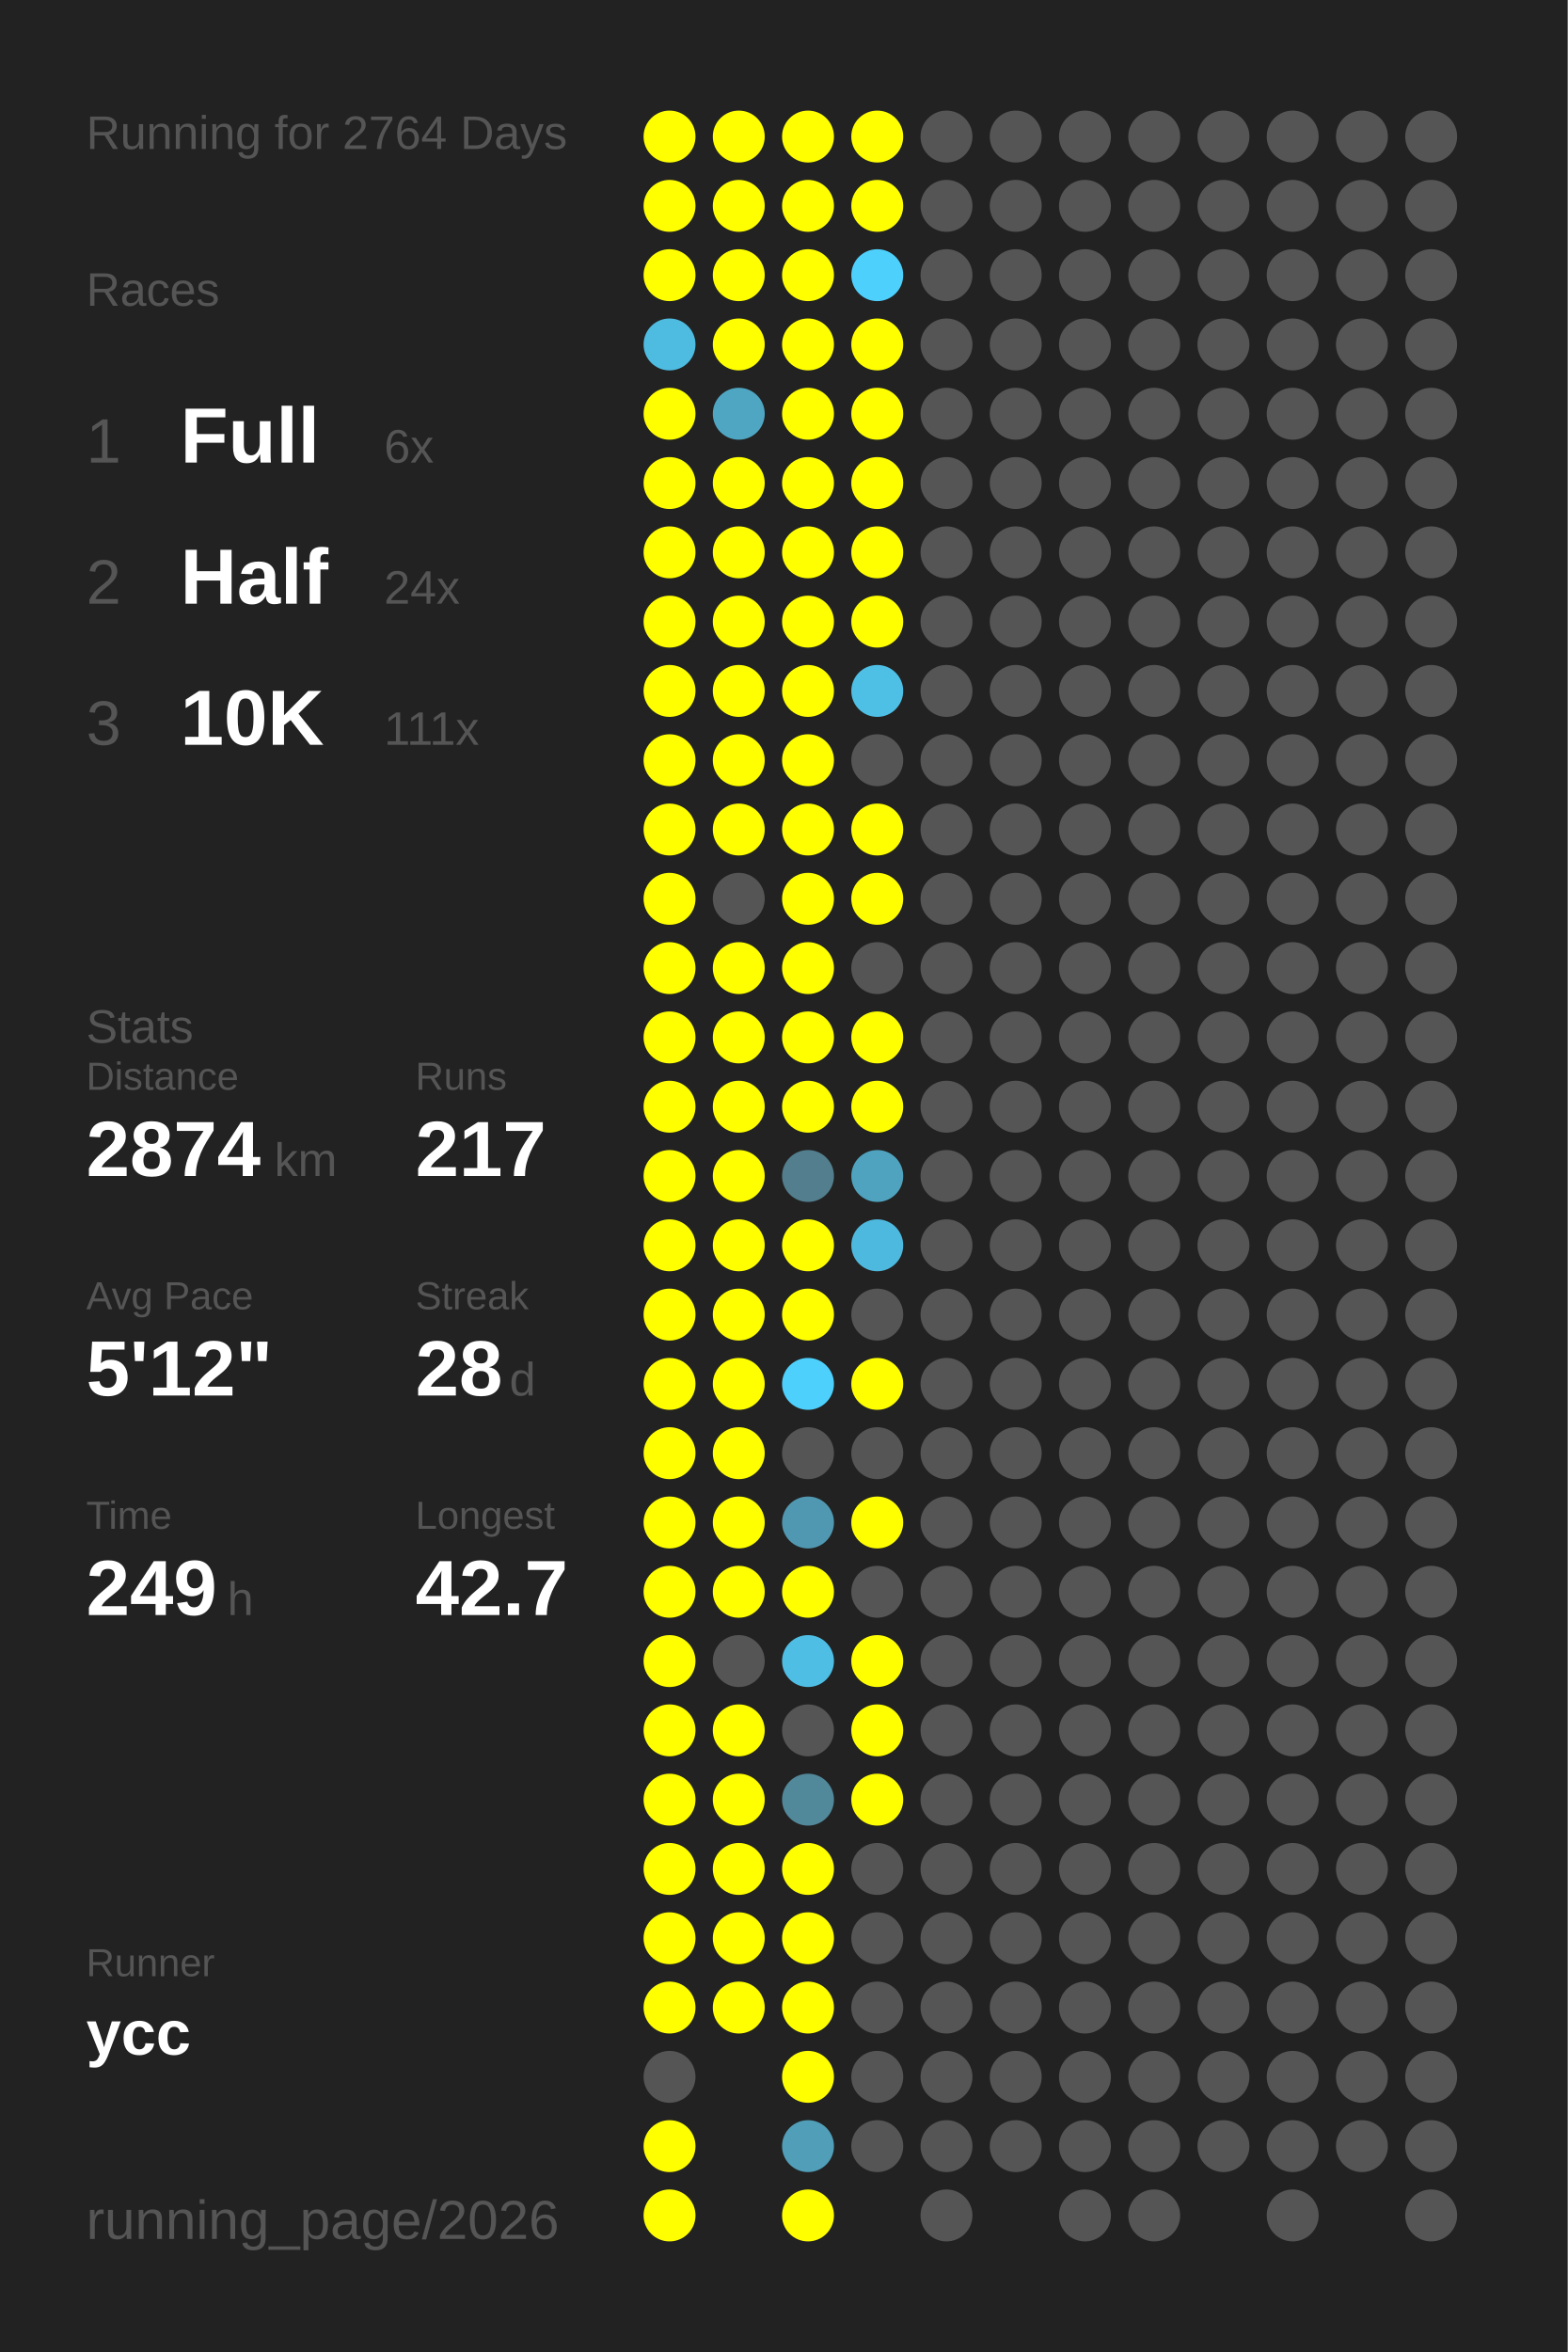
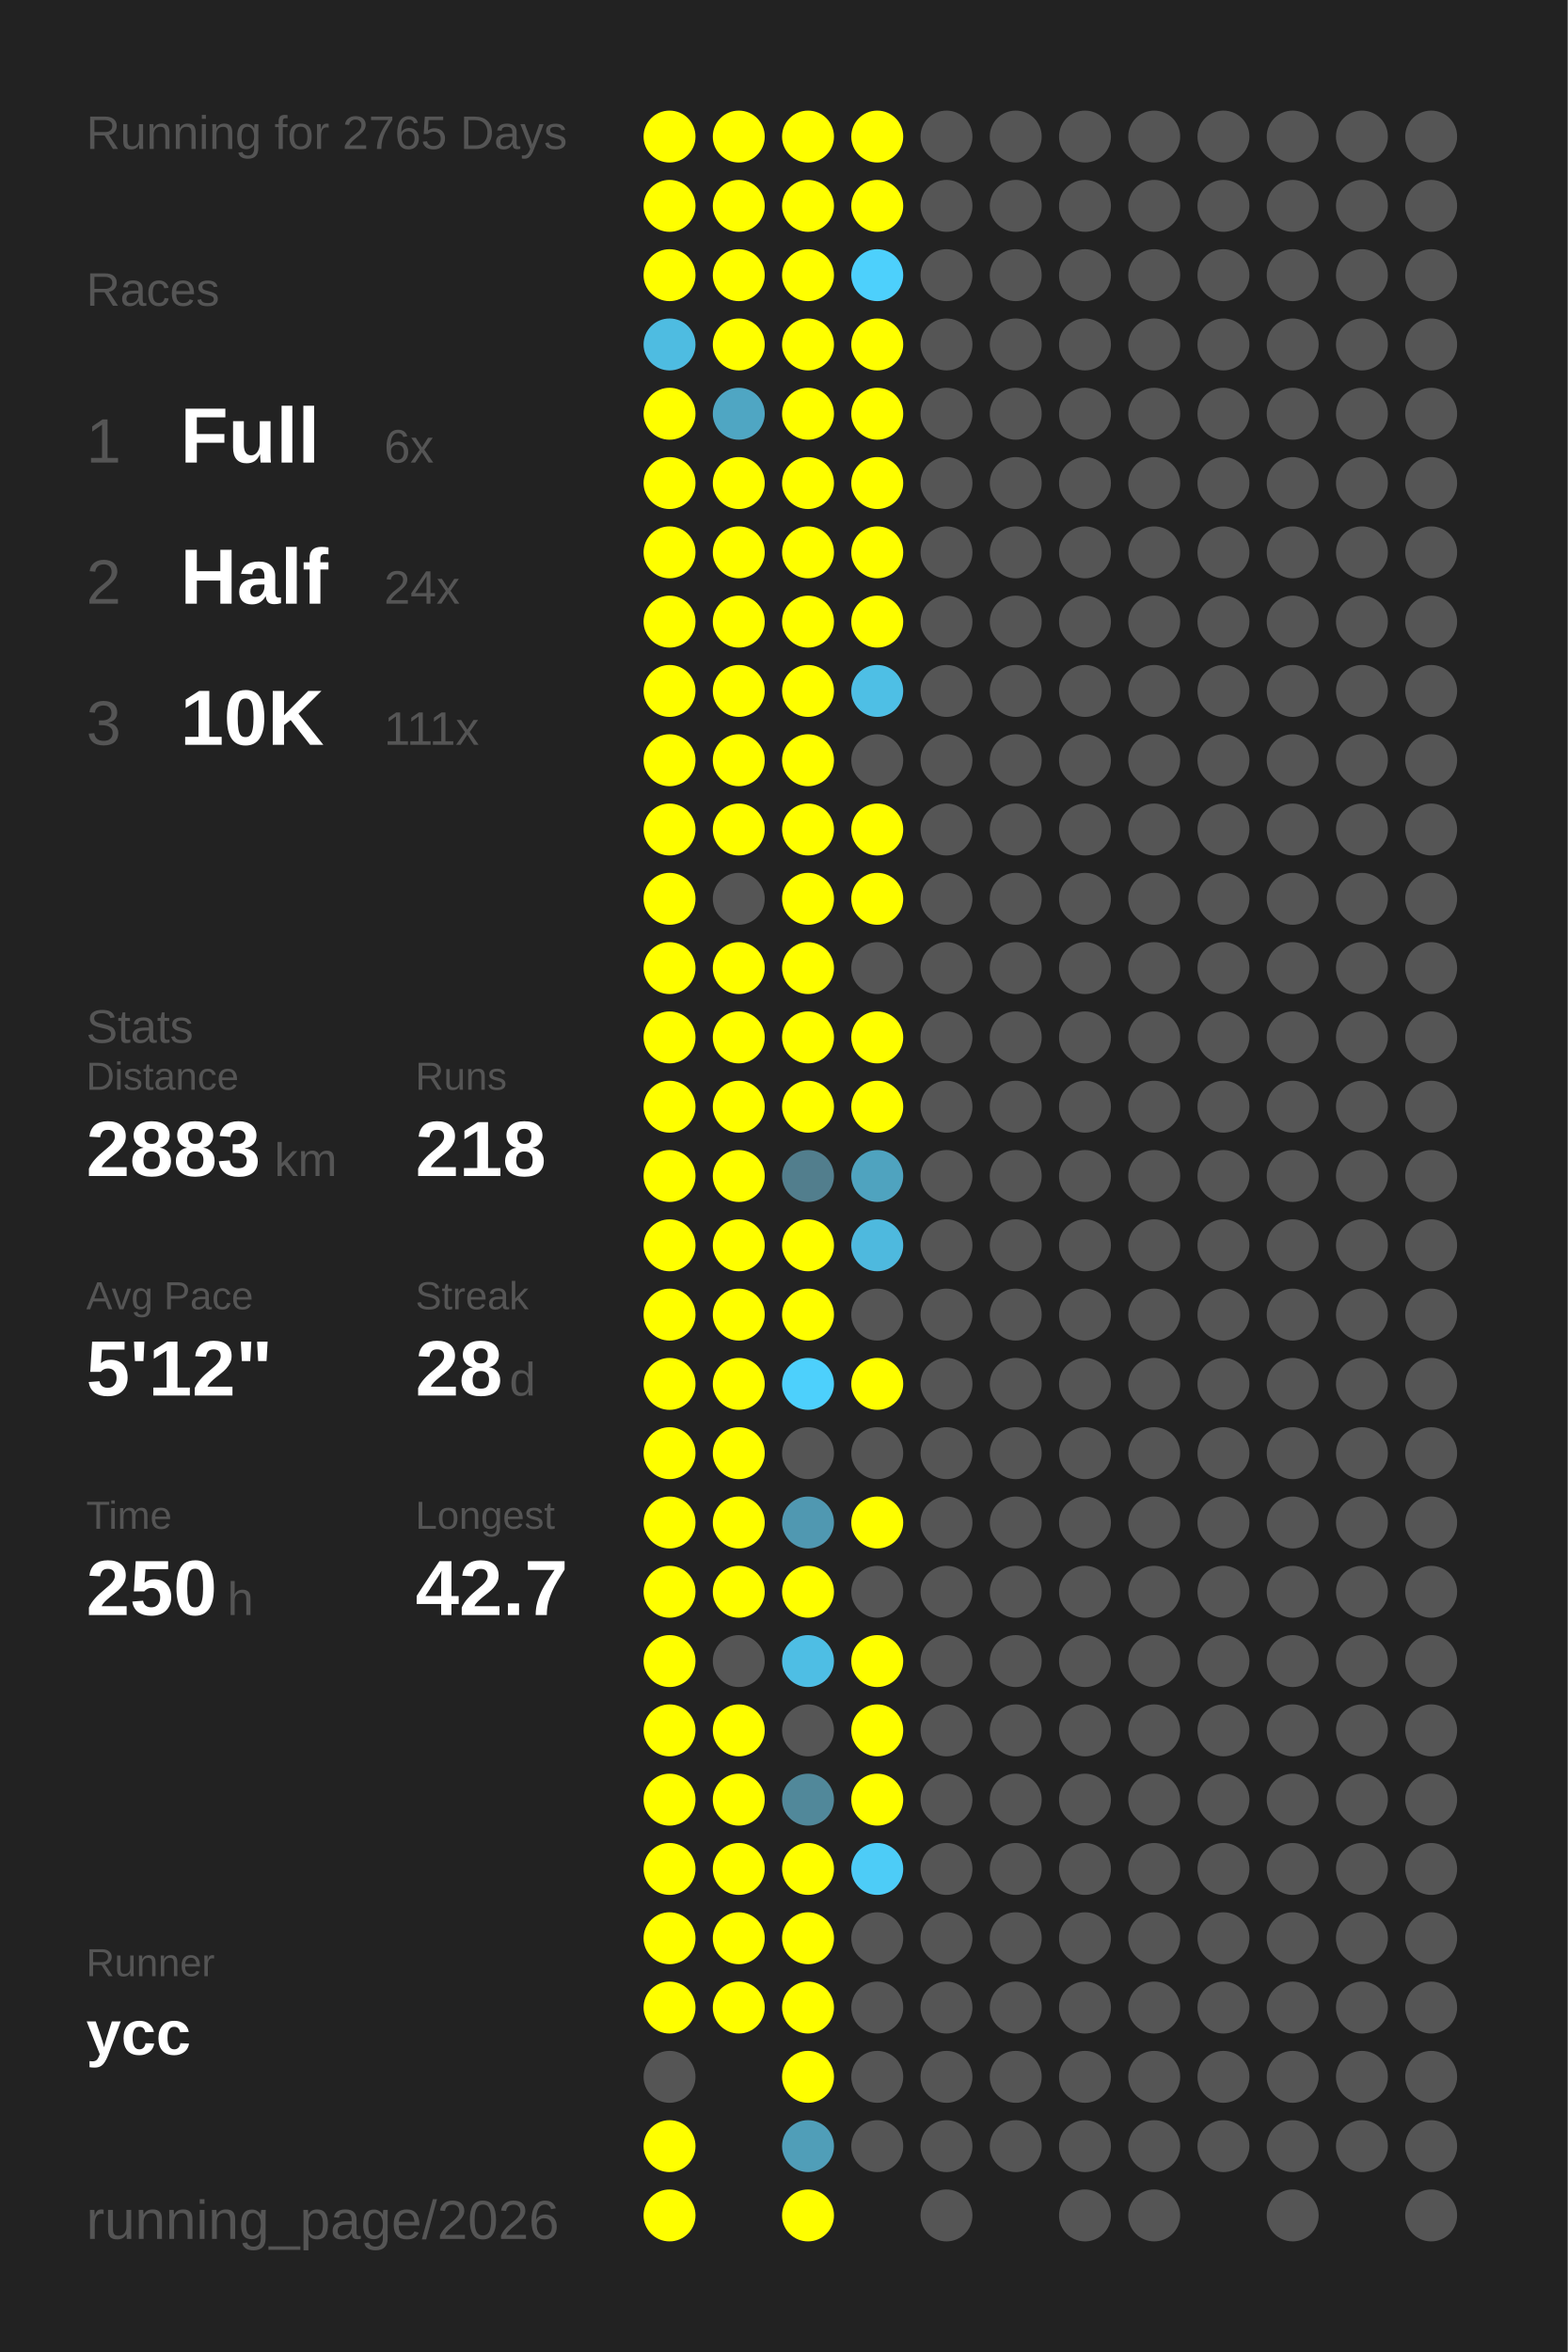
<svg xmlns="http://www.w3.org/2000/svg" baseProfile="full" height="300mm" version="1.1" viewBox="0,0,200,300" width="200mm">
  <defs />
  <rect fill="#222222" height="300" width="200" x="0" y="0" />
-   <text fill="#555555" style="font-size:6px; font-family:Arial;" x="11" y="19">Running for 2764 Days</text>
+   <text fill="#555555" style="font-size:6px; font-family:Arial;" x="11" y="19">Running for 2765 Days</text>
  <text fill="#555555" style="font-size:6px; font-family:Arial;" x="11" y="39">Races</text>
  <text fill="#555555" style="font-size:8px; font-family:Arial;" x="11" y="59">1</text>
  <text fill="#FFFFFF" style="font-size:10px; font-family:Arial; font-weight:bold;" x="23" y="59">Full</text>
  <text fill="#555555" style="font-size:6px; font-family:Arial;" x="49" y="59">6x</text>
  <text fill="#555555" style="font-size:8px; font-family:Arial;" x="11" y="77">2</text>
  <text fill="#FFFFFF" style="font-size:10px; font-family:Arial; font-weight:bold;" x="23" y="77">Half</text>
  <text fill="#555555" style="font-size:6px; font-family:Arial;" x="49" y="77">24x</text>
  <text fill="#555555" style="font-size:8px; font-family:Arial;" x="11" y="95">3</text>
  <text fill="#FFFFFF" style="font-size:10px; font-family:Arial; font-weight:bold;" x="23" y="95">10K</text>
  <text fill="#555555" style="font-size:6px; font-family:Arial;" x="49" y="95">111x</text>
  <text fill="#555555" style="font-size:6px; font-family:Arial;" x="11" y="133">Stats</text>
  <text fill="#555555" style="font-size:5px; font-family:Arial;" x="11" y="139">Distance</text>
-   <text fill="#FFFFFF" style="font-size:10px; font-family:Arial; font-weight:bold;" x="11" y="150">2874</text>
+   <text fill="#FFFFFF" style="font-size:10px; font-family:Arial; font-weight:bold;" x="11" y="150">2883</text>
  <text fill="#555555" style="font-size:6px; font-family:Arial;" x="35" y="150">km</text>
  <text fill="#555555" style="font-size:5px; font-family:Arial;" x="53" y="139">Runs</text>
-   <text fill="#FFFFFF" style="font-size:10px; font-family:Arial; font-weight:bold;" x="53" y="150">217</text>
+   <text fill="#FFFFFF" style="font-size:10px; font-family:Arial; font-weight:bold;" x="53" y="150">218</text>
  <text fill="#555555" style="font-size:5px; font-family:Arial;" x="11" y="167">Avg Pace</text>
  <text fill="#FFFFFF" style="font-size:10px; font-family:Arial; font-weight:bold;" x="11" y="178">5'12"</text>
  <text fill="#555555" style="font-size:5px; font-family:Arial;" x="53" y="167">Streak</text>
  <text fill="#FFFFFF" style="font-size:10px; font-family:Arial; font-weight:bold;" x="53" y="178">28</text>
  <text fill="#555555" style="font-size:6px; font-family:Arial;" x="65" y="178">d</text>
  <text fill="#555555" style="font-size:5px; font-family:Arial;" x="11" y="195">Time</text>
-   <text fill="#FFFFFF" style="font-size:10px; font-family:Arial; font-weight:bold;" x="11" y="206">249</text>
+   <text fill="#FFFFFF" style="font-size:10px; font-family:Arial; font-weight:bold;" x="11" y="206">250</text>
  <text fill="#555555" style="font-size:6px; font-family:Arial;" x="29" y="206">h</text>
  <text fill="#555555" style="font-size:5px; font-family:Arial;" x="53" y="195">Longest</text>
  <text fill="#FFFFFF" style="font-size:10px; font-family:Arial; font-weight:bold;" x="53" y="206">42.7</text>
  <text fill="#555555" style="font-size:5px; font-family:Arial;" x="11" y="252.065">Runner</text>
  <text fill="#FFFFFF" style="font-size:8px; font-family:Arial; font-weight:bold;" x="11" y="262.065">ycc</text>
  <text fill="#555555" style="font-size:7px; font-family:Arial;" x="11" y="285.581">running_page/2026</text>
  <circle cx="85.417" cy="17.419" fill="#FFFF00" r="3.312" />
  <circle cx="85.417" cy="26.258" fill="#FFFF00" r="3.312" />
  <circle cx="85.417" cy="35.097" fill="#FFFF00" r="3.312" />
  <circle cx="85.417" cy="43.935" fill="#4ebce1" r="3.312" />
  <circle cx="85.417" cy="52.774" fill="#FFFF00" r="3.312" />
  <circle cx="85.417" cy="61.613" fill="#FFFF00" r="3.312" />
  <circle cx="85.417" cy="70.452" fill="#FFFF00" r="3.312" />
  <circle cx="85.417" cy="79.29" fill="#FFFF00" r="3.312" />
  <circle cx="85.417" cy="88.129" fill="#FFFF00" r="3.312" />
  <circle cx="85.417" cy="96.968" fill="#FFFF00" r="3.312" />
  <circle cx="85.417" cy="105.806" fill="#FFFF00" r="3.312" />
  <circle cx="85.417" cy="114.645" fill="#FFFF00" r="3.312" />
  <circle cx="85.417" cy="123.484" fill="#FFFF00" r="3.312" />
  <circle cx="85.417" cy="132.323" fill="#FFFF00" r="3.312" />
  <circle cx="85.417" cy="141.161" fill="#FFFF00" r="3.312" />
  <circle cx="85.417" cy="150" fill="#FFFF00" r="3.312" />
  <circle cx="85.417" cy="158.839" fill="#FFFF00" r="3.312" />
  <circle cx="85.417" cy="167.677" fill="#FFFF00" r="3.312" />
  <circle cx="85.417" cy="176.516" fill="#FFFF00" r="3.312" />
  <circle cx="85.417" cy="185.355" fill="#FFFF00" r="3.312" />
  <circle cx="85.417" cy="194.194" fill="#FFFF00" r="3.312" />
  <circle cx="85.417" cy="203.032" fill="#FFFF00" r="3.312" />
  <circle cx="85.417" cy="211.871" fill="#FFFF00" r="3.312" />
  <circle cx="85.417" cy="220.71" fill="#FFFF00" r="3.312" />
  <circle cx="85.417" cy="229.548" fill="#FFFF00" r="3.312" />
  <circle cx="85.417" cy="238.387" fill="#FFFF00" r="3.312" />
  <circle cx="85.417" cy="247.226" fill="#FFFF00" r="3.312" />
  <circle cx="85.417" cy="256.065" fill="#FFFF00" r="3.312" />
  <circle cx="85.417" cy="264.903" fill="#555555" r="3.312" />
  <circle cx="85.417" cy="273.742" fill="#FFFF00" r="3.312" />
  <circle cx="85.417" cy="282.581" fill="#FFFF00" r="3.312" />
  <circle cx="94.25" cy="17.419" fill="#FFFF00" r="3.312" />
  <circle cx="94.25" cy="26.258" fill="#FFFF00" r="3.312" />
  <circle cx="94.25" cy="35.097" fill="#FFFF00" r="3.312" />
  <circle cx="94.25" cy="43.935" fill="#FFFF00" r="3.312" />
  <circle cx="94.25" cy="52.774" fill="#4fa6c3" r="3.312" />
  <circle cx="94.25" cy="61.613" fill="#FFFF00" r="3.312" />
  <circle cx="94.25" cy="70.452" fill="#FFFF00" r="3.312" />
  <circle cx="94.25" cy="79.29" fill="#FFFF00" r="3.312" />
  <circle cx="94.25" cy="88.129" fill="#FFFF00" r="3.312" />
  <circle cx="94.25" cy="96.968" fill="#FFFF00" r="3.312" />
  <circle cx="94.25" cy="105.806" fill="#FFFF00" r="3.312" />
  <circle cx="94.25" cy="114.645" fill="#555555" r="3.312" />
  <circle cx="94.25" cy="123.484" fill="#FFFF00" r="3.312" />
  <circle cx="94.25" cy="132.323" fill="#FFFF00" r="3.312" />
  <circle cx="94.25" cy="141.161" fill="#FFFF00" r="3.312" />
  <circle cx="94.25" cy="150" fill="#FFFF00" r="3.312" />
  <circle cx="94.25" cy="158.839" fill="#FFFF00" r="3.312" />
  <circle cx="94.25" cy="167.677" fill="#FFFF00" r="3.312" />
  <circle cx="94.25" cy="176.516" fill="#FFFF00" r="3.312" />
  <circle cx="94.25" cy="185.355" fill="#FFFF00" r="3.312" />
  <circle cx="94.25" cy="194.194" fill="#FFFF00" r="3.312" />
  <circle cx="94.25" cy="203.032" fill="#FFFF00" r="3.312" />
  <circle cx="94.25" cy="211.871" fill="#555555" r="3.312" />
  <circle cx="94.25" cy="220.71" fill="#FFFF00" r="3.312" />
  <circle cx="94.25" cy="229.548" fill="#FFFF00" r="3.312" />
  <circle cx="94.25" cy="238.387" fill="#FFFF00" r="3.312" />
  <circle cx="94.25" cy="247.226" fill="#FFFF00" r="3.312" />
  <circle cx="94.25" cy="256.065" fill="#FFFF00" r="3.312" />
  <circle cx="103.083" cy="17.419" fill="#FFFF00" r="3.312" />
  <circle cx="103.083" cy="26.258" fill="#FFFF00" r="3.312" />
  <circle cx="103.083" cy="35.097" fill="#FFFF00" r="3.312" />
  <circle cx="103.083" cy="43.935" fill="#FFFF00" r="3.312" />
  <circle cx="103.083" cy="52.774" fill="#FFFF00" r="3.312" />
  <circle cx="103.083" cy="61.613" fill="#FFFF00" r="3.312" />
  <circle cx="103.083" cy="70.452" fill="#FFFF00" r="3.312" />
  <circle cx="103.083" cy="79.29" fill="#FFFF00" r="3.312" />
  <circle cx="103.083" cy="88.129" fill="#FFFF00" r="3.312" />
  <circle cx="103.083" cy="96.968" fill="#FFFF00" r="3.312" />
  <circle cx="103.083" cy="105.806" fill="#FFFF00" r="3.312" />
  <circle cx="103.083" cy="114.645" fill="#FFFF00" r="3.312" />
  <circle cx="103.083" cy="123.484" fill="#FFFF00" r="3.312" />
  <circle cx="103.083" cy="132.323" fill="#FFFF00" r="3.312" />
  <circle cx="103.083" cy="141.161" fill="#FFFF00" r="3.312" />
  <circle cx="103.083" cy="150" fill="#527e8d" r="3.312" />
  <circle cx="103.083" cy="158.839" fill="#FFFF00" r="3.312" />
  <circle cx="103.083" cy="167.677" fill="#FFFF00" r="3.312" />
  <circle cx="103.083" cy="176.516" fill="#4dd0fc" r="3.312" />
  <circle cx="103.083" cy="185.355" fill="#555555" r="3.312" />
  <circle cx="103.083" cy="194.194" fill="#5098b1" r="3.312" />
  <circle cx="103.083" cy="203.032" fill="#FFFF00" r="3.312" />
  <circle cx="103.083" cy="211.871" fill="#4ebee4" r="3.312" />
  <circle cx="103.083" cy="220.71" fill="#555555" r="3.312" />
  <circle cx="103.083" cy="229.548" fill="#51889a" r="3.312" />
  <circle cx="103.083" cy="238.387" fill="#FFFF00" r="3.312" />
  <circle cx="103.083" cy="247.226" fill="#FFFF00" r="3.312" />
  <circle cx="103.083" cy="256.065" fill="#FFFF00" r="3.312" />
  <circle cx="103.083" cy="264.903" fill="#FFFF00" r="3.312" />
  <circle cx="103.083" cy="273.742" fill="#509eb8" r="3.312" />
  <circle cx="103.083" cy="282.581" fill="#FFFF00" r="3.312" />
  <circle cx="111.917" cy="17.419" fill="#FFFF00" r="3.312" />
  <circle cx="111.917" cy="26.258" fill="#FFFF00" r="3.312" />
  <circle cx="111.917" cy="35.097" fill="#4dd0fc" r="3.312" />
  <circle cx="111.917" cy="43.935" fill="#FFFF00" r="3.312" />
  <circle cx="111.917" cy="52.774" fill="#FFFF00" r="3.312" />
  <circle cx="111.917" cy="61.613" fill="#FFFF00" r="3.312" />
  <circle cx="111.917" cy="70.452" fill="#FFFF00" r="3.312" />
  <circle cx="111.917" cy="79.29" fill="#FFFF00" r="3.312" />
  <circle cx="111.917" cy="88.129" fill="#4ebfe5" r="3.312" />
  <circle cx="111.917" cy="96.968" fill="#555555" r="3.312" />
  <circle cx="111.917" cy="105.806" fill="#FFFF00" r="3.312" />
  <circle cx="111.917" cy="114.645" fill="#FFFF00" r="3.312" />
  <circle cx="111.917" cy="123.484" fill="#555555" r="3.312" />
  <circle cx="111.917" cy="132.323" fill="#FFFF00" r="3.312" />
  <circle cx="111.917" cy="141.161" fill="#FFFF00" r="3.312" />
  <circle cx="111.917" cy="150" fill="#4fa3bf" r="3.312" />
  <circle cx="111.917" cy="158.839" fill="#4eb9de" r="3.312" />
  <circle cx="111.917" cy="167.677" fill="#555555" r="3.312" />
  <circle cx="111.917" cy="176.516" fill="#FFFF00" r="3.312" />
  <circle cx="111.917" cy="185.355" fill="#555555" r="3.312" />
  <circle cx="111.917" cy="194.194" fill="#FFFF00" r="3.312" />
  <circle cx="111.917" cy="203.032" fill="#555555" r="3.312" />
  <circle cx="111.917" cy="211.871" fill="#FFFF00" r="3.312" />
  <circle cx="111.917" cy="220.71" fill="#FFFF00" r="3.312" />
  <circle cx="111.917" cy="229.548" fill="#FFFF00" r="3.312" />
-   <circle cx="111.917" cy="238.387" fill="#555555" r="3.312" />
+   <circle cx="111.917" cy="238.387" fill="#4dccf7" r="3.312" />
  <circle cx="111.917" cy="247.226" fill="#555555" r="3.312" />
  <circle cx="111.917" cy="256.065" fill="#555555" r="3.312" />
  <circle cx="111.917" cy="264.903" fill="#555555" r="3.312" />
  <circle cx="111.917" cy="273.742" fill="#555555" r="3.312" />
  <circle cx="120.75" cy="17.419" fill="#555555" r="3.312" />
  <circle cx="120.75" cy="26.258" fill="#555555" r="3.312" />
  <circle cx="120.75" cy="35.097" fill="#555555" r="3.312" />
  <circle cx="120.75" cy="43.935" fill="#555555" r="3.312" />
  <circle cx="120.75" cy="52.774" fill="#555555" r="3.312" />
  <circle cx="120.75" cy="61.613" fill="#555555" r="3.312" />
  <circle cx="120.75" cy="70.452" fill="#555555" r="3.312" />
  <circle cx="120.75" cy="79.29" fill="#555555" r="3.312" />
  <circle cx="120.75" cy="88.129" fill="#555555" r="3.312" />
  <circle cx="120.75" cy="96.968" fill="#555555" r="3.312" />
  <circle cx="120.75" cy="105.806" fill="#555555" r="3.312" />
  <circle cx="120.75" cy="114.645" fill="#555555" r="3.312" />
  <circle cx="120.75" cy="123.484" fill="#555555" r="3.312" />
  <circle cx="120.75" cy="132.323" fill="#555555" r="3.312" />
  <circle cx="120.75" cy="141.161" fill="#555555" r="3.312" />
  <circle cx="120.75" cy="150" fill="#555555" r="3.312" />
  <circle cx="120.75" cy="158.839" fill="#555555" r="3.312" />
  <circle cx="120.75" cy="167.677" fill="#555555" r="3.312" />
  <circle cx="120.75" cy="176.516" fill="#555555" r="3.312" />
  <circle cx="120.75" cy="185.355" fill="#555555" r="3.312" />
  <circle cx="120.75" cy="194.194" fill="#555555" r="3.312" />
  <circle cx="120.75" cy="203.032" fill="#555555" r="3.312" />
  <circle cx="120.75" cy="211.871" fill="#555555" r="3.312" />
  <circle cx="120.75" cy="220.71" fill="#555555" r="3.312" />
  <circle cx="120.75" cy="229.548" fill="#555555" r="3.312" />
  <circle cx="120.75" cy="238.387" fill="#555555" r="3.312" />
  <circle cx="120.75" cy="247.226" fill="#555555" r="3.312" />
  <circle cx="120.75" cy="256.065" fill="#555555" r="3.312" />
  <circle cx="120.75" cy="264.903" fill="#555555" r="3.312" />
  <circle cx="120.75" cy="273.742" fill="#555555" r="3.312" />
  <circle cx="120.75" cy="282.581" fill="#555555" r="3.312" />
  <circle cx="129.583" cy="17.419" fill="#555555" r="3.312" />
  <circle cx="129.583" cy="26.258" fill="#555555" r="3.312" />
  <circle cx="129.583" cy="35.097" fill="#555555" r="3.312" />
  <circle cx="129.583" cy="43.935" fill="#555555" r="3.312" />
  <circle cx="129.583" cy="52.774" fill="#555555" r="3.312" />
  <circle cx="129.583" cy="61.613" fill="#555555" r="3.312" />
  <circle cx="129.583" cy="70.452" fill="#555555" r="3.312" />
  <circle cx="129.583" cy="79.29" fill="#555555" r="3.312" />
  <circle cx="129.583" cy="88.129" fill="#555555" r="3.312" />
  <circle cx="129.583" cy="96.968" fill="#555555" r="3.312" />
  <circle cx="129.583" cy="105.806" fill="#555555" r="3.312" />
  <circle cx="129.583" cy="114.645" fill="#555555" r="3.312" />
  <circle cx="129.583" cy="123.484" fill="#555555" r="3.312" />
  <circle cx="129.583" cy="132.323" fill="#555555" r="3.312" />
  <circle cx="129.583" cy="141.161" fill="#555555" r="3.312" />
  <circle cx="129.583" cy="150" fill="#555555" r="3.312" />
  <circle cx="129.583" cy="158.839" fill="#555555" r="3.312" />
  <circle cx="129.583" cy="167.677" fill="#555555" r="3.312" />
  <circle cx="129.583" cy="176.516" fill="#555555" r="3.312" />
  <circle cx="129.583" cy="185.355" fill="#555555" r="3.312" />
  <circle cx="129.583" cy="194.194" fill="#555555" r="3.312" />
  <circle cx="129.583" cy="203.032" fill="#555555" r="3.312" />
  <circle cx="129.583" cy="211.871" fill="#555555" r="3.312" />
  <circle cx="129.583" cy="220.71" fill="#555555" r="3.312" />
  <circle cx="129.583" cy="229.548" fill="#555555" r="3.312" />
  <circle cx="129.583" cy="238.387" fill="#555555" r="3.312" />
  <circle cx="129.583" cy="247.226" fill="#555555" r="3.312" />
  <circle cx="129.583" cy="256.065" fill="#555555" r="3.312" />
  <circle cx="129.583" cy="264.903" fill="#555555" r="3.312" />
  <circle cx="129.583" cy="273.742" fill="#555555" r="3.312" />
  <circle cx="138.417" cy="17.419" fill="#555555" r="3.312" />
  <circle cx="138.417" cy="26.258" fill="#555555" r="3.312" />
  <circle cx="138.417" cy="35.097" fill="#555555" r="3.312" />
  <circle cx="138.417" cy="43.935" fill="#555555" r="3.312" />
  <circle cx="138.417" cy="52.774" fill="#555555" r="3.312" />
  <circle cx="138.417" cy="61.613" fill="#555555" r="3.312" />
  <circle cx="138.417" cy="70.452" fill="#555555" r="3.312" />
  <circle cx="138.417" cy="79.29" fill="#555555" r="3.312" />
  <circle cx="138.417" cy="88.129" fill="#555555" r="3.312" />
  <circle cx="138.417" cy="96.968" fill="#555555" r="3.312" />
  <circle cx="138.417" cy="105.806" fill="#555555" r="3.312" />
  <circle cx="138.417" cy="114.645" fill="#555555" r="3.312" />
  <circle cx="138.417" cy="123.484" fill="#555555" r="3.312" />
  <circle cx="138.417" cy="132.323" fill="#555555" r="3.312" />
  <circle cx="138.417" cy="141.161" fill="#555555" r="3.312" />
  <circle cx="138.417" cy="150" fill="#555555" r="3.312" />
  <circle cx="138.417" cy="158.839" fill="#555555" r="3.312" />
  <circle cx="138.417" cy="167.677" fill="#555555" r="3.312" />
  <circle cx="138.417" cy="176.516" fill="#555555" r="3.312" />
  <circle cx="138.417" cy="185.355" fill="#555555" r="3.312" />
  <circle cx="138.417" cy="194.194" fill="#555555" r="3.312" />
  <circle cx="138.417" cy="203.032" fill="#555555" r="3.312" />
  <circle cx="138.417" cy="211.871" fill="#555555" r="3.312" />
  <circle cx="138.417" cy="220.71" fill="#555555" r="3.312" />
  <circle cx="138.417" cy="229.548" fill="#555555" r="3.312" />
  <circle cx="138.417" cy="238.387" fill="#555555" r="3.312" />
  <circle cx="138.417" cy="247.226" fill="#555555" r="3.312" />
  <circle cx="138.417" cy="256.065" fill="#555555" r="3.312" />
  <circle cx="138.417" cy="264.903" fill="#555555" r="3.312" />
  <circle cx="138.417" cy="273.742" fill="#555555" r="3.312" />
  <circle cx="138.417" cy="282.581" fill="#555555" r="3.312" />
  <circle cx="147.25" cy="17.419" fill="#555555" r="3.312" />
  <circle cx="147.25" cy="26.258" fill="#555555" r="3.312" />
  <circle cx="147.25" cy="35.097" fill="#555555" r="3.312" />
  <circle cx="147.25" cy="43.935" fill="#555555" r="3.312" />
  <circle cx="147.25" cy="52.774" fill="#555555" r="3.312" />
  <circle cx="147.25" cy="61.613" fill="#555555" r="3.312" />
  <circle cx="147.25" cy="70.452" fill="#555555" r="3.312" />
  <circle cx="147.25" cy="79.29" fill="#555555" r="3.312" />
  <circle cx="147.25" cy="88.129" fill="#555555" r="3.312" />
  <circle cx="147.25" cy="96.968" fill="#555555" r="3.312" />
  <circle cx="147.25" cy="105.806" fill="#555555" r="3.312" />
  <circle cx="147.25" cy="114.645" fill="#555555" r="3.312" />
  <circle cx="147.25" cy="123.484" fill="#555555" r="3.312" />
  <circle cx="147.25" cy="132.323" fill="#555555" r="3.312" />
  <circle cx="147.25" cy="141.161" fill="#555555" r="3.312" />
  <circle cx="147.25" cy="150" fill="#555555" r="3.312" />
  <circle cx="147.25" cy="158.839" fill="#555555" r="3.312" />
  <circle cx="147.25" cy="167.677" fill="#555555" r="3.312" />
  <circle cx="147.25" cy="176.516" fill="#555555" r="3.312" />
  <circle cx="147.25" cy="185.355" fill="#555555" r="3.312" />
  <circle cx="147.25" cy="194.194" fill="#555555" r="3.312" />
  <circle cx="147.25" cy="203.032" fill="#555555" r="3.312" />
  <circle cx="147.25" cy="211.871" fill="#555555" r="3.312" />
  <circle cx="147.25" cy="220.71" fill="#555555" r="3.312" />
  <circle cx="147.25" cy="229.548" fill="#555555" r="3.312" />
  <circle cx="147.25" cy="238.387" fill="#555555" r="3.312" />
  <circle cx="147.25" cy="247.226" fill="#555555" r="3.312" />
  <circle cx="147.25" cy="256.065" fill="#555555" r="3.312" />
  <circle cx="147.25" cy="264.903" fill="#555555" r="3.312" />
  <circle cx="147.25" cy="273.742" fill="#555555" r="3.312" />
  <circle cx="147.25" cy="282.581" fill="#555555" r="3.312" />
  <circle cx="156.083" cy="17.419" fill="#555555" r="3.312" />
  <circle cx="156.083" cy="26.258" fill="#555555" r="3.312" />
  <circle cx="156.083" cy="35.097" fill="#555555" r="3.312" />
  <circle cx="156.083" cy="43.935" fill="#555555" r="3.312" />
  <circle cx="156.083" cy="52.774" fill="#555555" r="3.312" />
  <circle cx="156.083" cy="61.613" fill="#555555" r="3.312" />
  <circle cx="156.083" cy="70.452" fill="#555555" r="3.312" />
  <circle cx="156.083" cy="79.29" fill="#555555" r="3.312" />
  <circle cx="156.083" cy="88.129" fill="#555555" r="3.312" />
  <circle cx="156.083" cy="96.968" fill="#555555" r="3.312" />
  <circle cx="156.083" cy="105.806" fill="#555555" r="3.312" />
  <circle cx="156.083" cy="114.645" fill="#555555" r="3.312" />
  <circle cx="156.083" cy="123.484" fill="#555555" r="3.312" />
  <circle cx="156.083" cy="132.323" fill="#555555" r="3.312" />
  <circle cx="156.083" cy="141.161" fill="#555555" r="3.312" />
  <circle cx="156.083" cy="150" fill="#555555" r="3.312" />
  <circle cx="156.083" cy="158.839" fill="#555555" r="3.312" />
  <circle cx="156.083" cy="167.677" fill="#555555" r="3.312" />
  <circle cx="156.083" cy="176.516" fill="#555555" r="3.312" />
  <circle cx="156.083" cy="185.355" fill="#555555" r="3.312" />
  <circle cx="156.083" cy="194.194" fill="#555555" r="3.312" />
  <circle cx="156.083" cy="203.032" fill="#555555" r="3.312" />
  <circle cx="156.083" cy="211.871" fill="#555555" r="3.312" />
  <circle cx="156.083" cy="220.71" fill="#555555" r="3.312" />
  <circle cx="156.083" cy="229.548" fill="#555555" r="3.312" />
  <circle cx="156.083" cy="238.387" fill="#555555" r="3.312" />
  <circle cx="156.083" cy="247.226" fill="#555555" r="3.312" />
  <circle cx="156.083" cy="256.065" fill="#555555" r="3.312" />
  <circle cx="156.083" cy="264.903" fill="#555555" r="3.312" />
  <circle cx="156.083" cy="273.742" fill="#555555" r="3.312" />
  <circle cx="164.917" cy="17.419" fill="#555555" r="3.312" />
  <circle cx="164.917" cy="26.258" fill="#555555" r="3.312" />
  <circle cx="164.917" cy="35.097" fill="#555555" r="3.312" />
  <circle cx="164.917" cy="43.935" fill="#555555" r="3.312" />
  <circle cx="164.917" cy="52.774" fill="#555555" r="3.312" />
  <circle cx="164.917" cy="61.613" fill="#555555" r="3.312" />
  <circle cx="164.917" cy="70.452" fill="#555555" r="3.312" />
  <circle cx="164.917" cy="79.29" fill="#555555" r="3.312" />
  <circle cx="164.917" cy="88.129" fill="#555555" r="3.312" />
  <circle cx="164.917" cy="96.968" fill="#555555" r="3.312" />
  <circle cx="164.917" cy="105.806" fill="#555555" r="3.312" />
  <circle cx="164.917" cy="114.645" fill="#555555" r="3.312" />
  <circle cx="164.917" cy="123.484" fill="#555555" r="3.312" />
  <circle cx="164.917" cy="132.323" fill="#555555" r="3.312" />
  <circle cx="164.917" cy="141.161" fill="#555555" r="3.312" />
  <circle cx="164.917" cy="150" fill="#555555" r="3.312" />
  <circle cx="164.917" cy="158.839" fill="#555555" r="3.312" />
  <circle cx="164.917" cy="167.677" fill="#555555" r="3.312" />
  <circle cx="164.917" cy="176.516" fill="#555555" r="3.312" />
  <circle cx="164.917" cy="185.355" fill="#555555" r="3.312" />
  <circle cx="164.917" cy="194.194" fill="#555555" r="3.312" />
  <circle cx="164.917" cy="203.032" fill="#555555" r="3.312" />
  <circle cx="164.917" cy="211.871" fill="#555555" r="3.312" />
  <circle cx="164.917" cy="220.71" fill="#555555" r="3.312" />
  <circle cx="164.917" cy="229.548" fill="#555555" r="3.312" />
  <circle cx="164.917" cy="238.387" fill="#555555" r="3.312" />
  <circle cx="164.917" cy="247.226" fill="#555555" r="3.312" />
  <circle cx="164.917" cy="256.065" fill="#555555" r="3.312" />
  <circle cx="164.917" cy="264.903" fill="#555555" r="3.312" />
  <circle cx="164.917" cy="273.742" fill="#555555" r="3.312" />
  <circle cx="164.917" cy="282.581" fill="#555555" r="3.312" />
  <circle cx="173.75" cy="17.419" fill="#555555" r="3.312" />
  <circle cx="173.75" cy="26.258" fill="#555555" r="3.312" />
  <circle cx="173.75" cy="35.097" fill="#555555" r="3.312" />
  <circle cx="173.75" cy="43.935" fill="#555555" r="3.312" />
  <circle cx="173.75" cy="52.774" fill="#555555" r="3.312" />
  <circle cx="173.75" cy="61.613" fill="#555555" r="3.312" />
  <circle cx="173.75" cy="70.452" fill="#555555" r="3.312" />
  <circle cx="173.75" cy="79.29" fill="#555555" r="3.312" />
  <circle cx="173.75" cy="88.129" fill="#555555" r="3.312" />
  <circle cx="173.75" cy="96.968" fill="#555555" r="3.312" />
  <circle cx="173.75" cy="105.806" fill="#555555" r="3.312" />
  <circle cx="173.75" cy="114.645" fill="#555555" r="3.312" />
  <circle cx="173.75" cy="123.484" fill="#555555" r="3.312" />
  <circle cx="173.75" cy="132.323" fill="#555555" r="3.312" />
  <circle cx="173.75" cy="141.161" fill="#555555" r="3.312" />
  <circle cx="173.75" cy="150" fill="#555555" r="3.312" />
  <circle cx="173.75" cy="158.839" fill="#555555" r="3.312" />
  <circle cx="173.75" cy="167.677" fill="#555555" r="3.312" />
  <circle cx="173.75" cy="176.516" fill="#555555" r="3.312" />
  <circle cx="173.75" cy="185.355" fill="#555555" r="3.312" />
  <circle cx="173.75" cy="194.194" fill="#555555" r="3.312" />
  <circle cx="173.75" cy="203.032" fill="#555555" r="3.312" />
  <circle cx="173.75" cy="211.871" fill="#555555" r="3.312" />
  <circle cx="173.75" cy="220.71" fill="#555555" r="3.312" />
  <circle cx="173.75" cy="229.548" fill="#555555" r="3.312" />
  <circle cx="173.75" cy="238.387" fill="#555555" r="3.312" />
  <circle cx="173.75" cy="247.226" fill="#555555" r="3.312" />
  <circle cx="173.75" cy="256.065" fill="#555555" r="3.312" />
  <circle cx="173.75" cy="264.903" fill="#555555" r="3.312" />
  <circle cx="173.75" cy="273.742" fill="#555555" r="3.312" />
  <circle cx="182.583" cy="17.419" fill="#555555" r="3.312" />
  <circle cx="182.583" cy="26.258" fill="#555555" r="3.312" />
  <circle cx="182.583" cy="35.097" fill="#555555" r="3.312" />
  <circle cx="182.583" cy="43.935" fill="#555555" r="3.312" />
  <circle cx="182.583" cy="52.774" fill="#555555" r="3.312" />
  <circle cx="182.583" cy="61.613" fill="#555555" r="3.312" />
  <circle cx="182.583" cy="70.452" fill="#555555" r="3.312" />
  <circle cx="182.583" cy="79.29" fill="#555555" r="3.312" />
  <circle cx="182.583" cy="88.129" fill="#555555" r="3.312" />
  <circle cx="182.583" cy="96.968" fill="#555555" r="3.312" />
  <circle cx="182.583" cy="105.806" fill="#555555" r="3.312" />
  <circle cx="182.583" cy="114.645" fill="#555555" r="3.312" />
  <circle cx="182.583" cy="123.484" fill="#555555" r="3.312" />
  <circle cx="182.583" cy="132.323" fill="#555555" r="3.312" />
  <circle cx="182.583" cy="141.161" fill="#555555" r="3.312" />
  <circle cx="182.583" cy="150" fill="#555555" r="3.312" />
  <circle cx="182.583" cy="158.839" fill="#555555" r="3.312" />
  <circle cx="182.583" cy="167.677" fill="#555555" r="3.312" />
  <circle cx="182.583" cy="176.516" fill="#555555" r="3.312" />
  <circle cx="182.583" cy="185.355" fill="#555555" r="3.312" />
  <circle cx="182.583" cy="194.194" fill="#555555" r="3.312" />
  <circle cx="182.583" cy="203.032" fill="#555555" r="3.312" />
  <circle cx="182.583" cy="211.871" fill="#555555" r="3.312" />
  <circle cx="182.583" cy="220.71" fill="#555555" r="3.312" />
  <circle cx="182.583" cy="229.548" fill="#555555" r="3.312" />
  <circle cx="182.583" cy="238.387" fill="#555555" r="3.312" />
  <circle cx="182.583" cy="247.226" fill="#555555" r="3.312" />
  <circle cx="182.583" cy="256.065" fill="#555555" r="3.312" />
  <circle cx="182.583" cy="264.903" fill="#555555" r="3.312" />
  <circle cx="182.583" cy="273.742" fill="#555555" r="3.312" />
  <circle cx="182.583" cy="282.581" fill="#555555" r="3.312" />
</svg>
